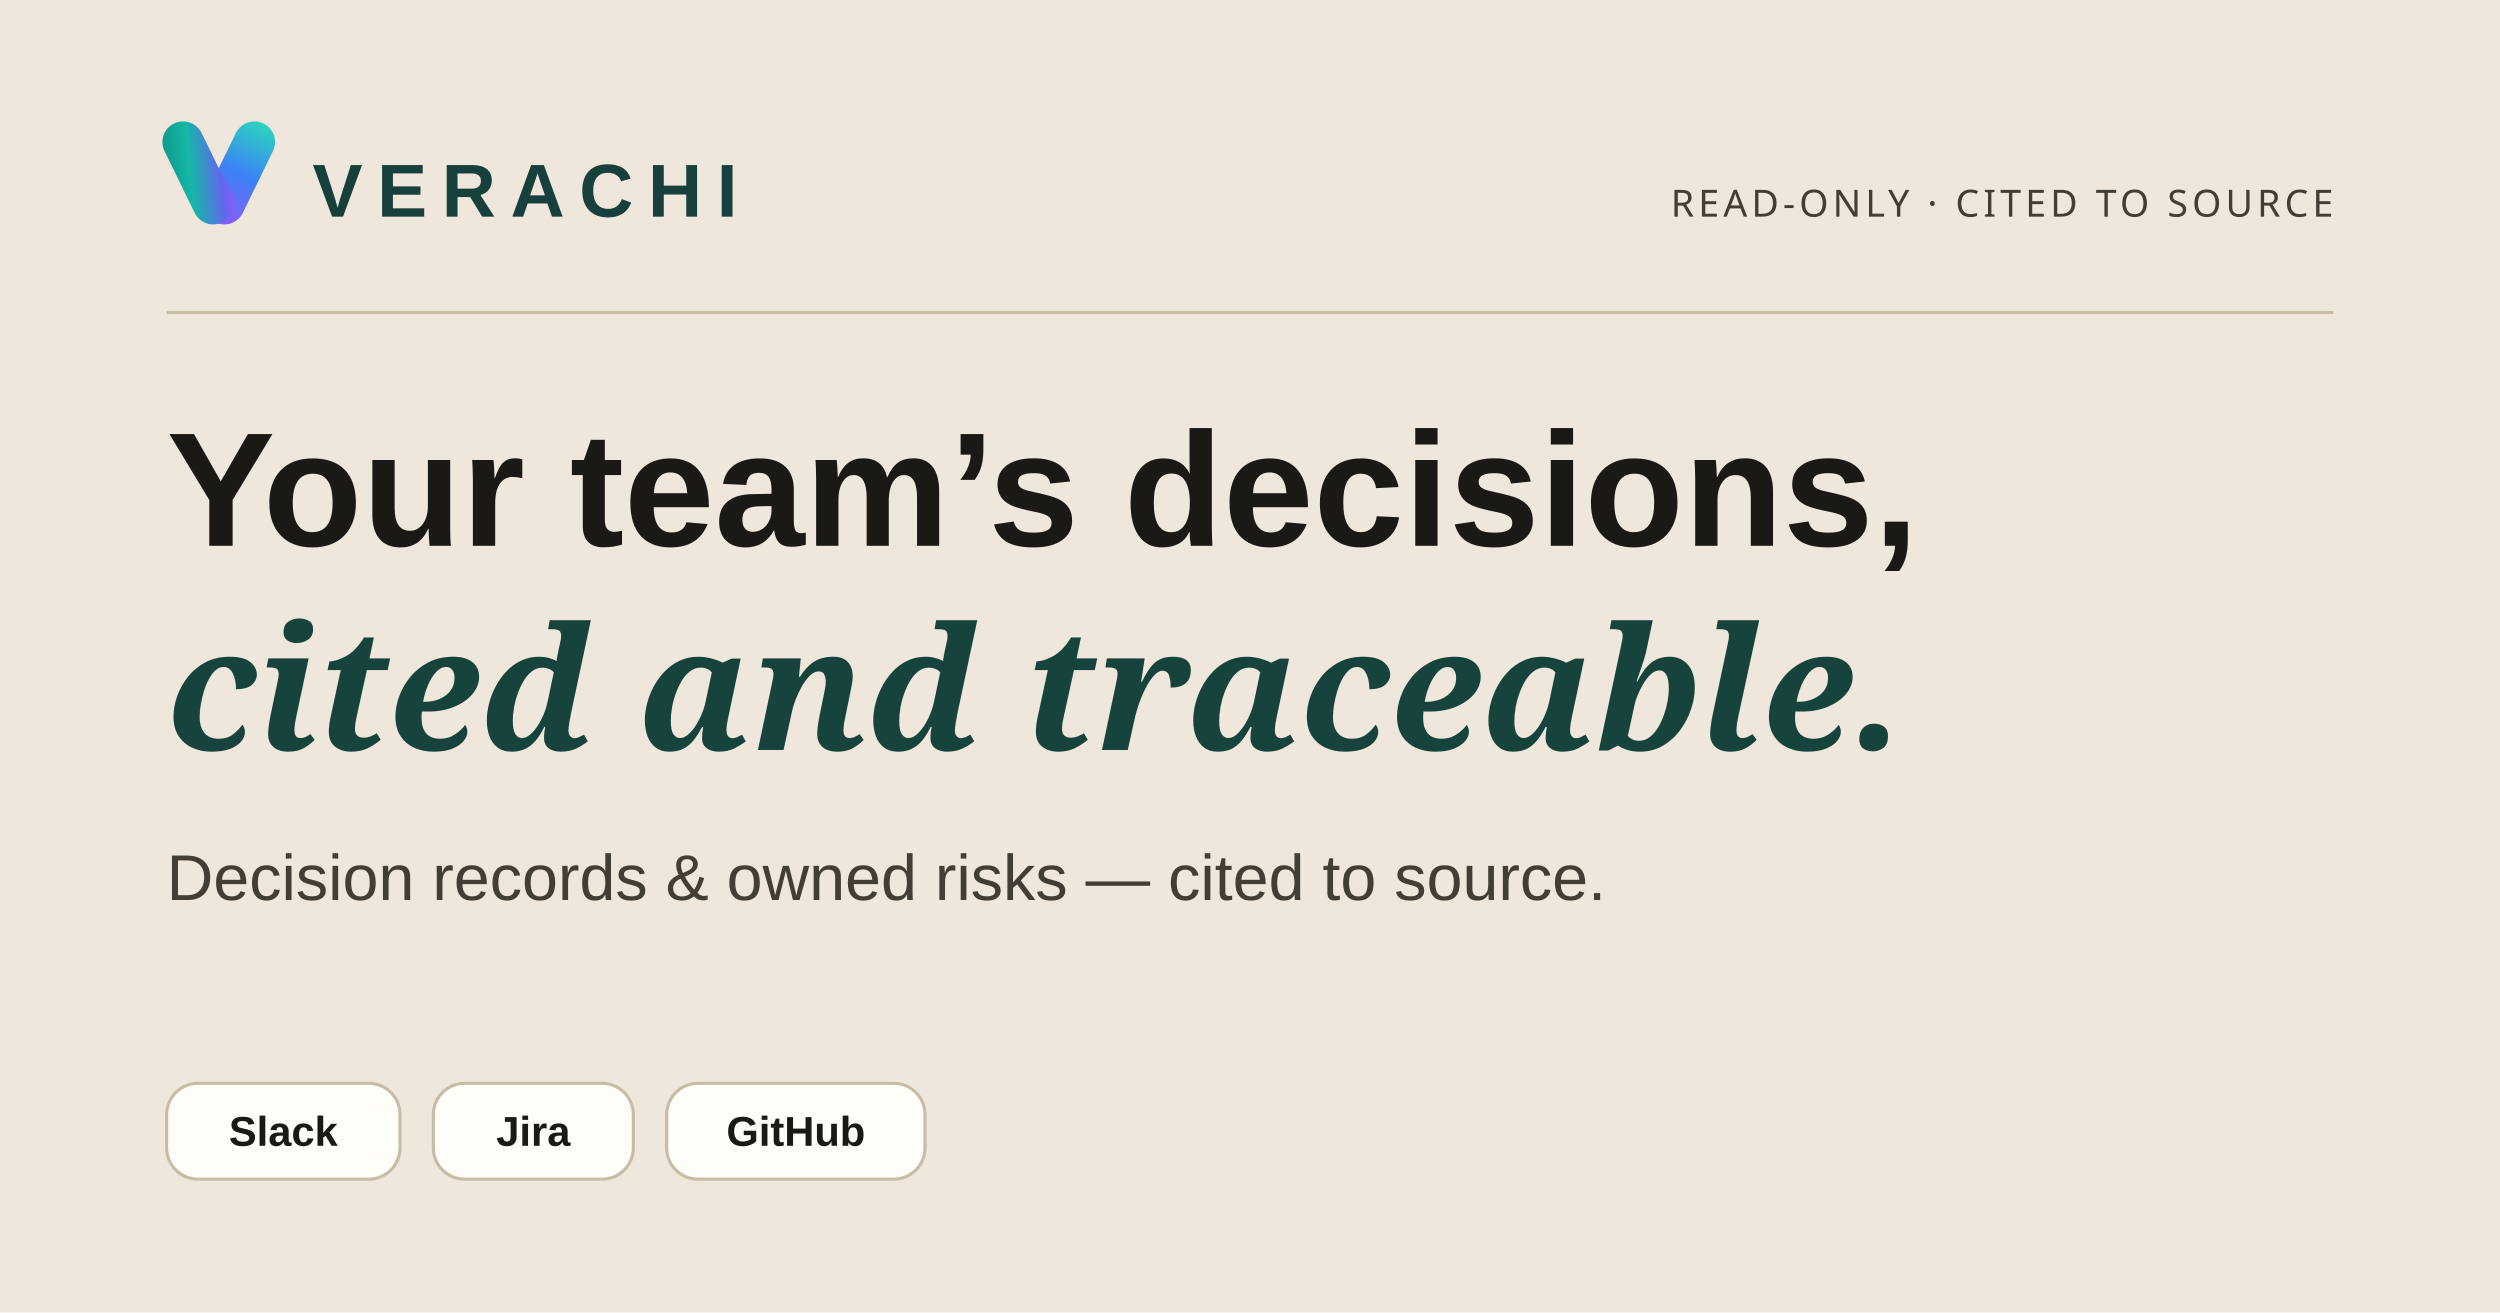
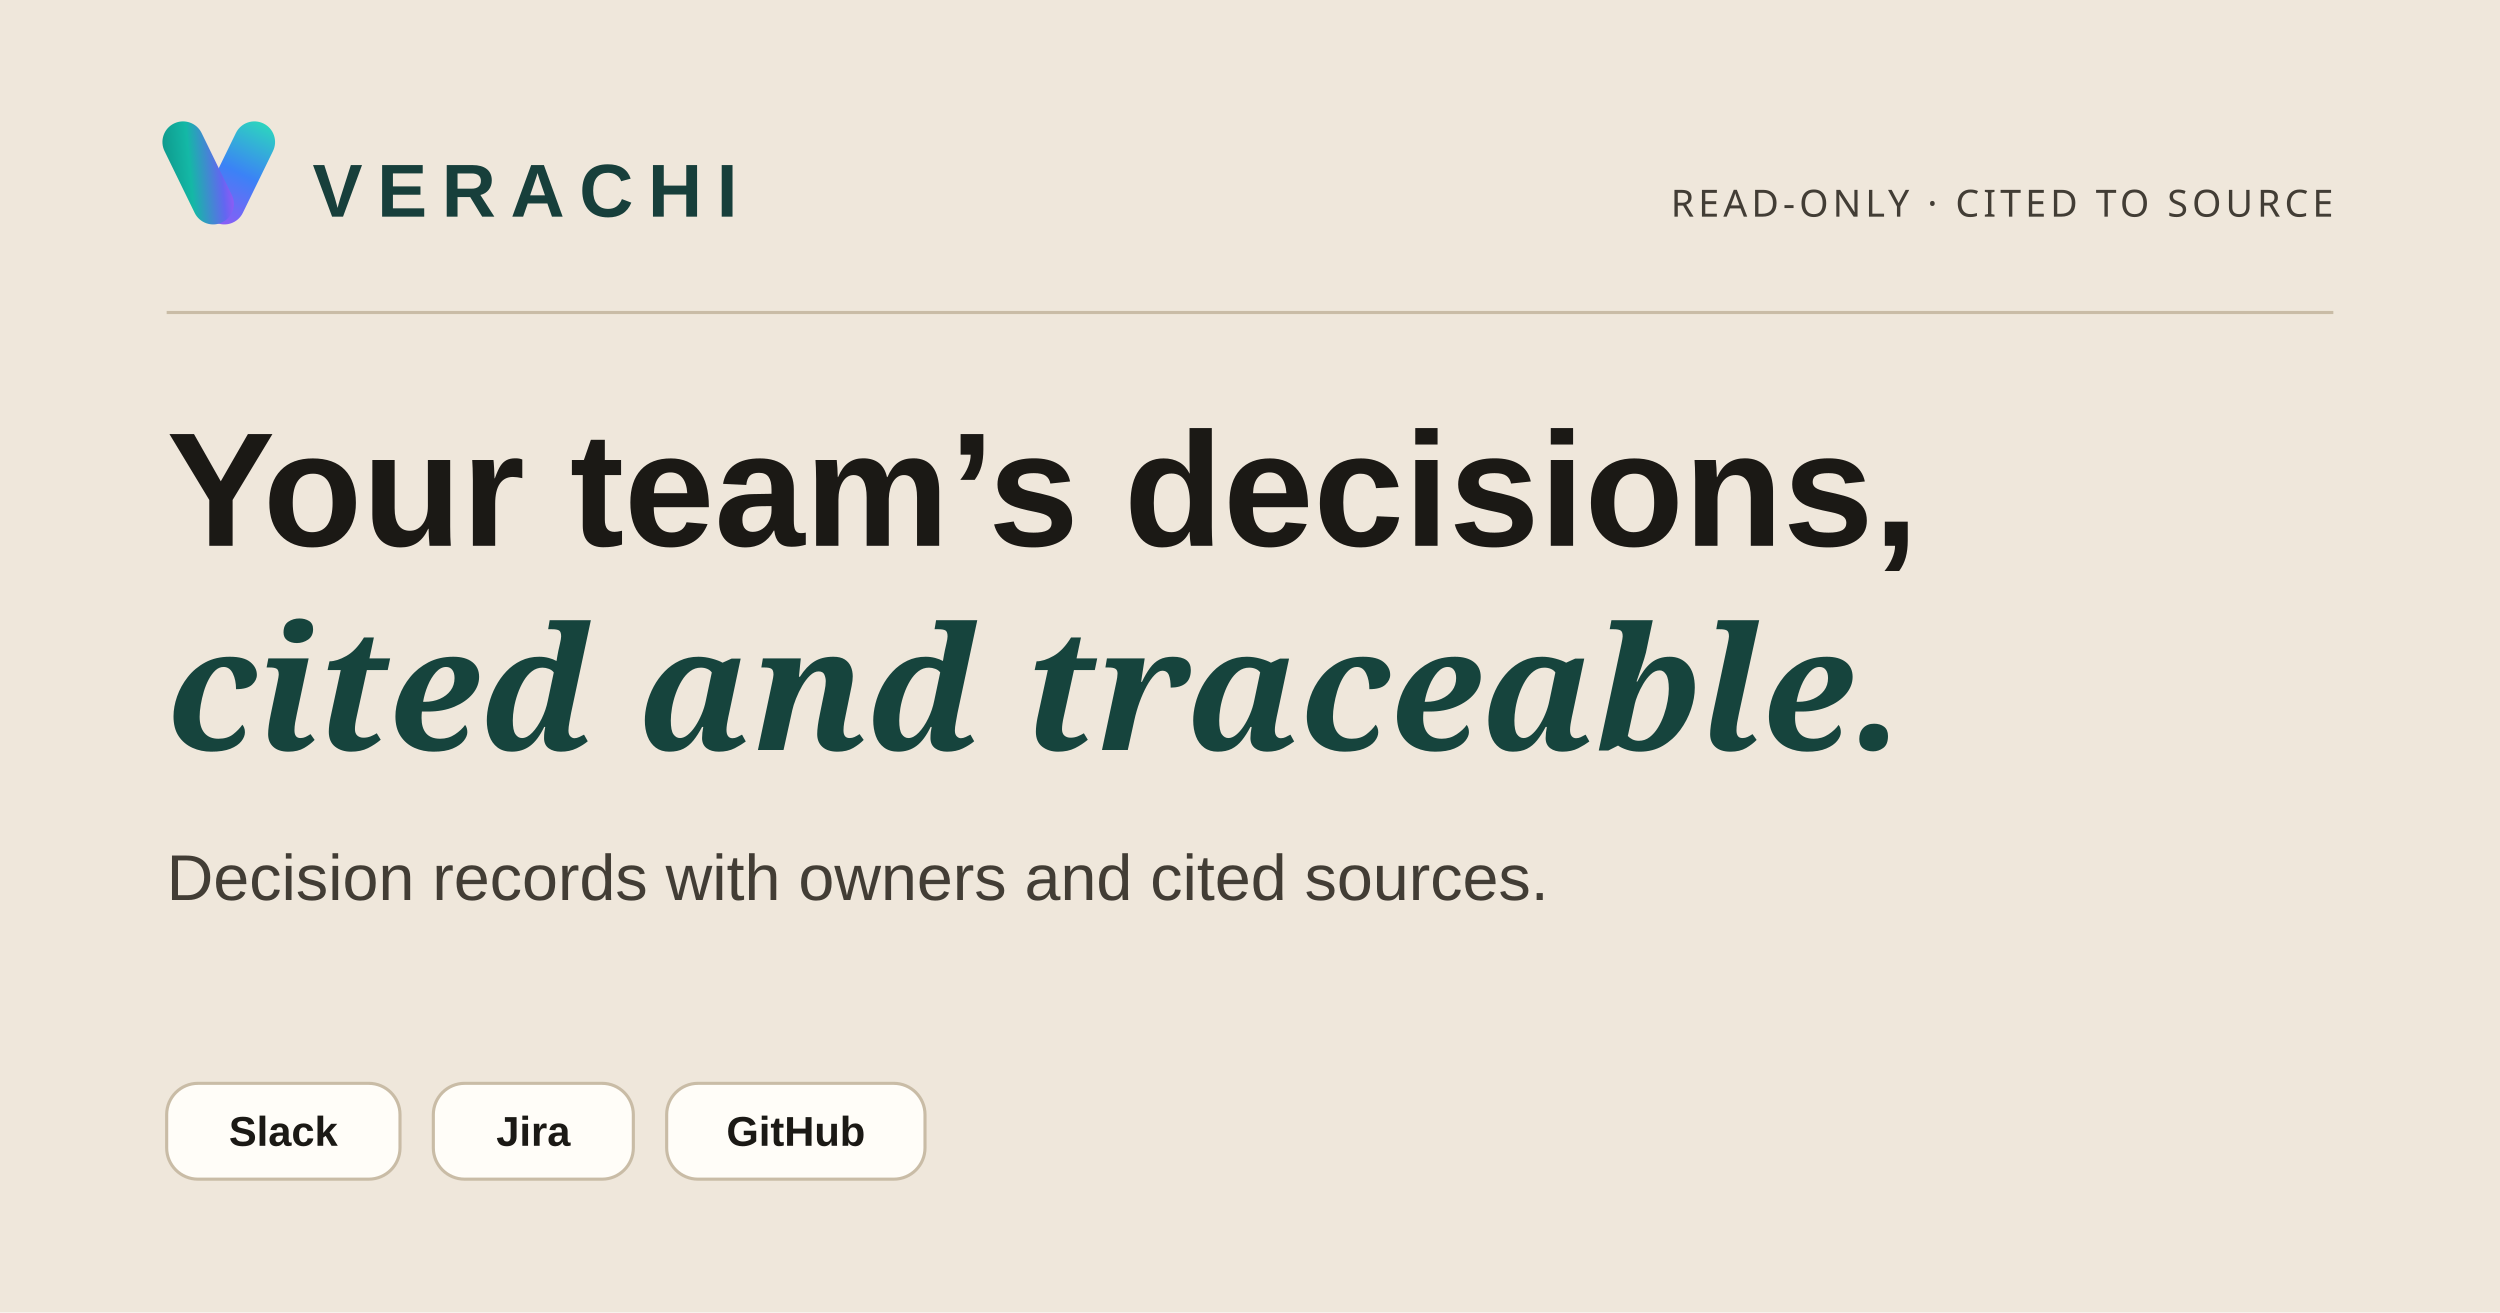
<svg xmlns="http://www.w3.org/2000/svg" width="1200" height="630" viewBox="0 0 1200 630" role="img" aria-label="Verachi — decision records for engineering teams">
  <defs>
    <linearGradient id="og-logo-right" x1="0%" y1="0%" x2="0%" y2="100%">
      <stop offset="0%" stop-color="#2dd4bf" />
      <stop offset="50%" stop-color="#3b82f6" />
      <stop offset="100%" stop-color="#8b5cf6" />
    </linearGradient>
    <linearGradient id="og-logo-left" x1="0%" y1="0%" x2="100%" y2="100%">
      <stop offset="0%" stop-color="#0d9488" />
      <stop offset="40%" stop-color="#14b8a6" />
      <stop offset="80%" stop-color="#6366f1" />
      <stop offset="100%" stop-color="#a855f7" />
    </linearGradient>
  </defs>
  <rect width="1200" height="630" fill="#efe7db" />
  <g transform="translate(72, 50) scale(0.66)">
    <g transform="translate(65, 50) rotate(26)">
      <rect x="-15" y="-40" width="30" height="80" rx="15" fill="url(#og-logo-right)" />
    </g>
    <g transform="translate(35, 50) rotate(-26)">
      <rect x="-15" y="-40" width="30" height="80" rx="15" fill="url(#og-logo-left)" />
    </g>
  </g>
  <text x="150" y="104" font-family="Arial" font-size="36" font-weight="700" letter-spacing="7" fill="#173f3b">VERACHI</text>
  <text x="1120" y="104" text-anchor="end" font-family="Menlo" font-size="18" letter-spacing="2" fill="#423d35">READ-ONLY · CITED TO SOURCE</text>
  <line x1="80" y1="150" x2="1120" y2="150" stroke="#c9bca6" stroke-width="1.5" />
  <text x="80" y="262" font-family="Arial" font-size="78" font-weight="700" fill="#1b1915">Your team’s decisions,</text>
  <text x="80" y="360" font-family="Georgia" font-style="italic" font-size="82" font-weight="600" fill="#16443d">cited and traceable.</text>
-   <text x="80" y="432" font-family="Arial" font-size="31" font-weight="500" fill="#423d35">Decision records &amp; owned risks — cited to source.</text>
+   <text x="80" y="432" font-family="Arial" font-size="31" font-weight="500" fill="#423d35">Decision records with owners and cited sources.</text>
  <g font-family="Arial" font-size="20" font-weight="600" fill="#1b1915">
    <g>
      <rect x="80" y="520" width="112" height="46" rx="15" fill="#fffdf8" stroke="#c9bca6" stroke-width="1.5" />
      <text x="136" y="550" text-anchor="middle">Slack</text>
    </g>
    <g>
      <rect x="208" y="520" width="96" height="46" rx="15" fill="#fffdf8" stroke="#c9bca6" stroke-width="1.5" />
      <text x="256" y="550" text-anchor="middle">Jira</text>
    </g>
    <g>
      <rect x="320" y="520" width="124" height="46" rx="15" fill="#fffdf8" stroke="#c9bca6" stroke-width="1.5" />
      <text x="382" y="550" text-anchor="middle">GitHub</text>
    </g>
  </g>
</svg>
